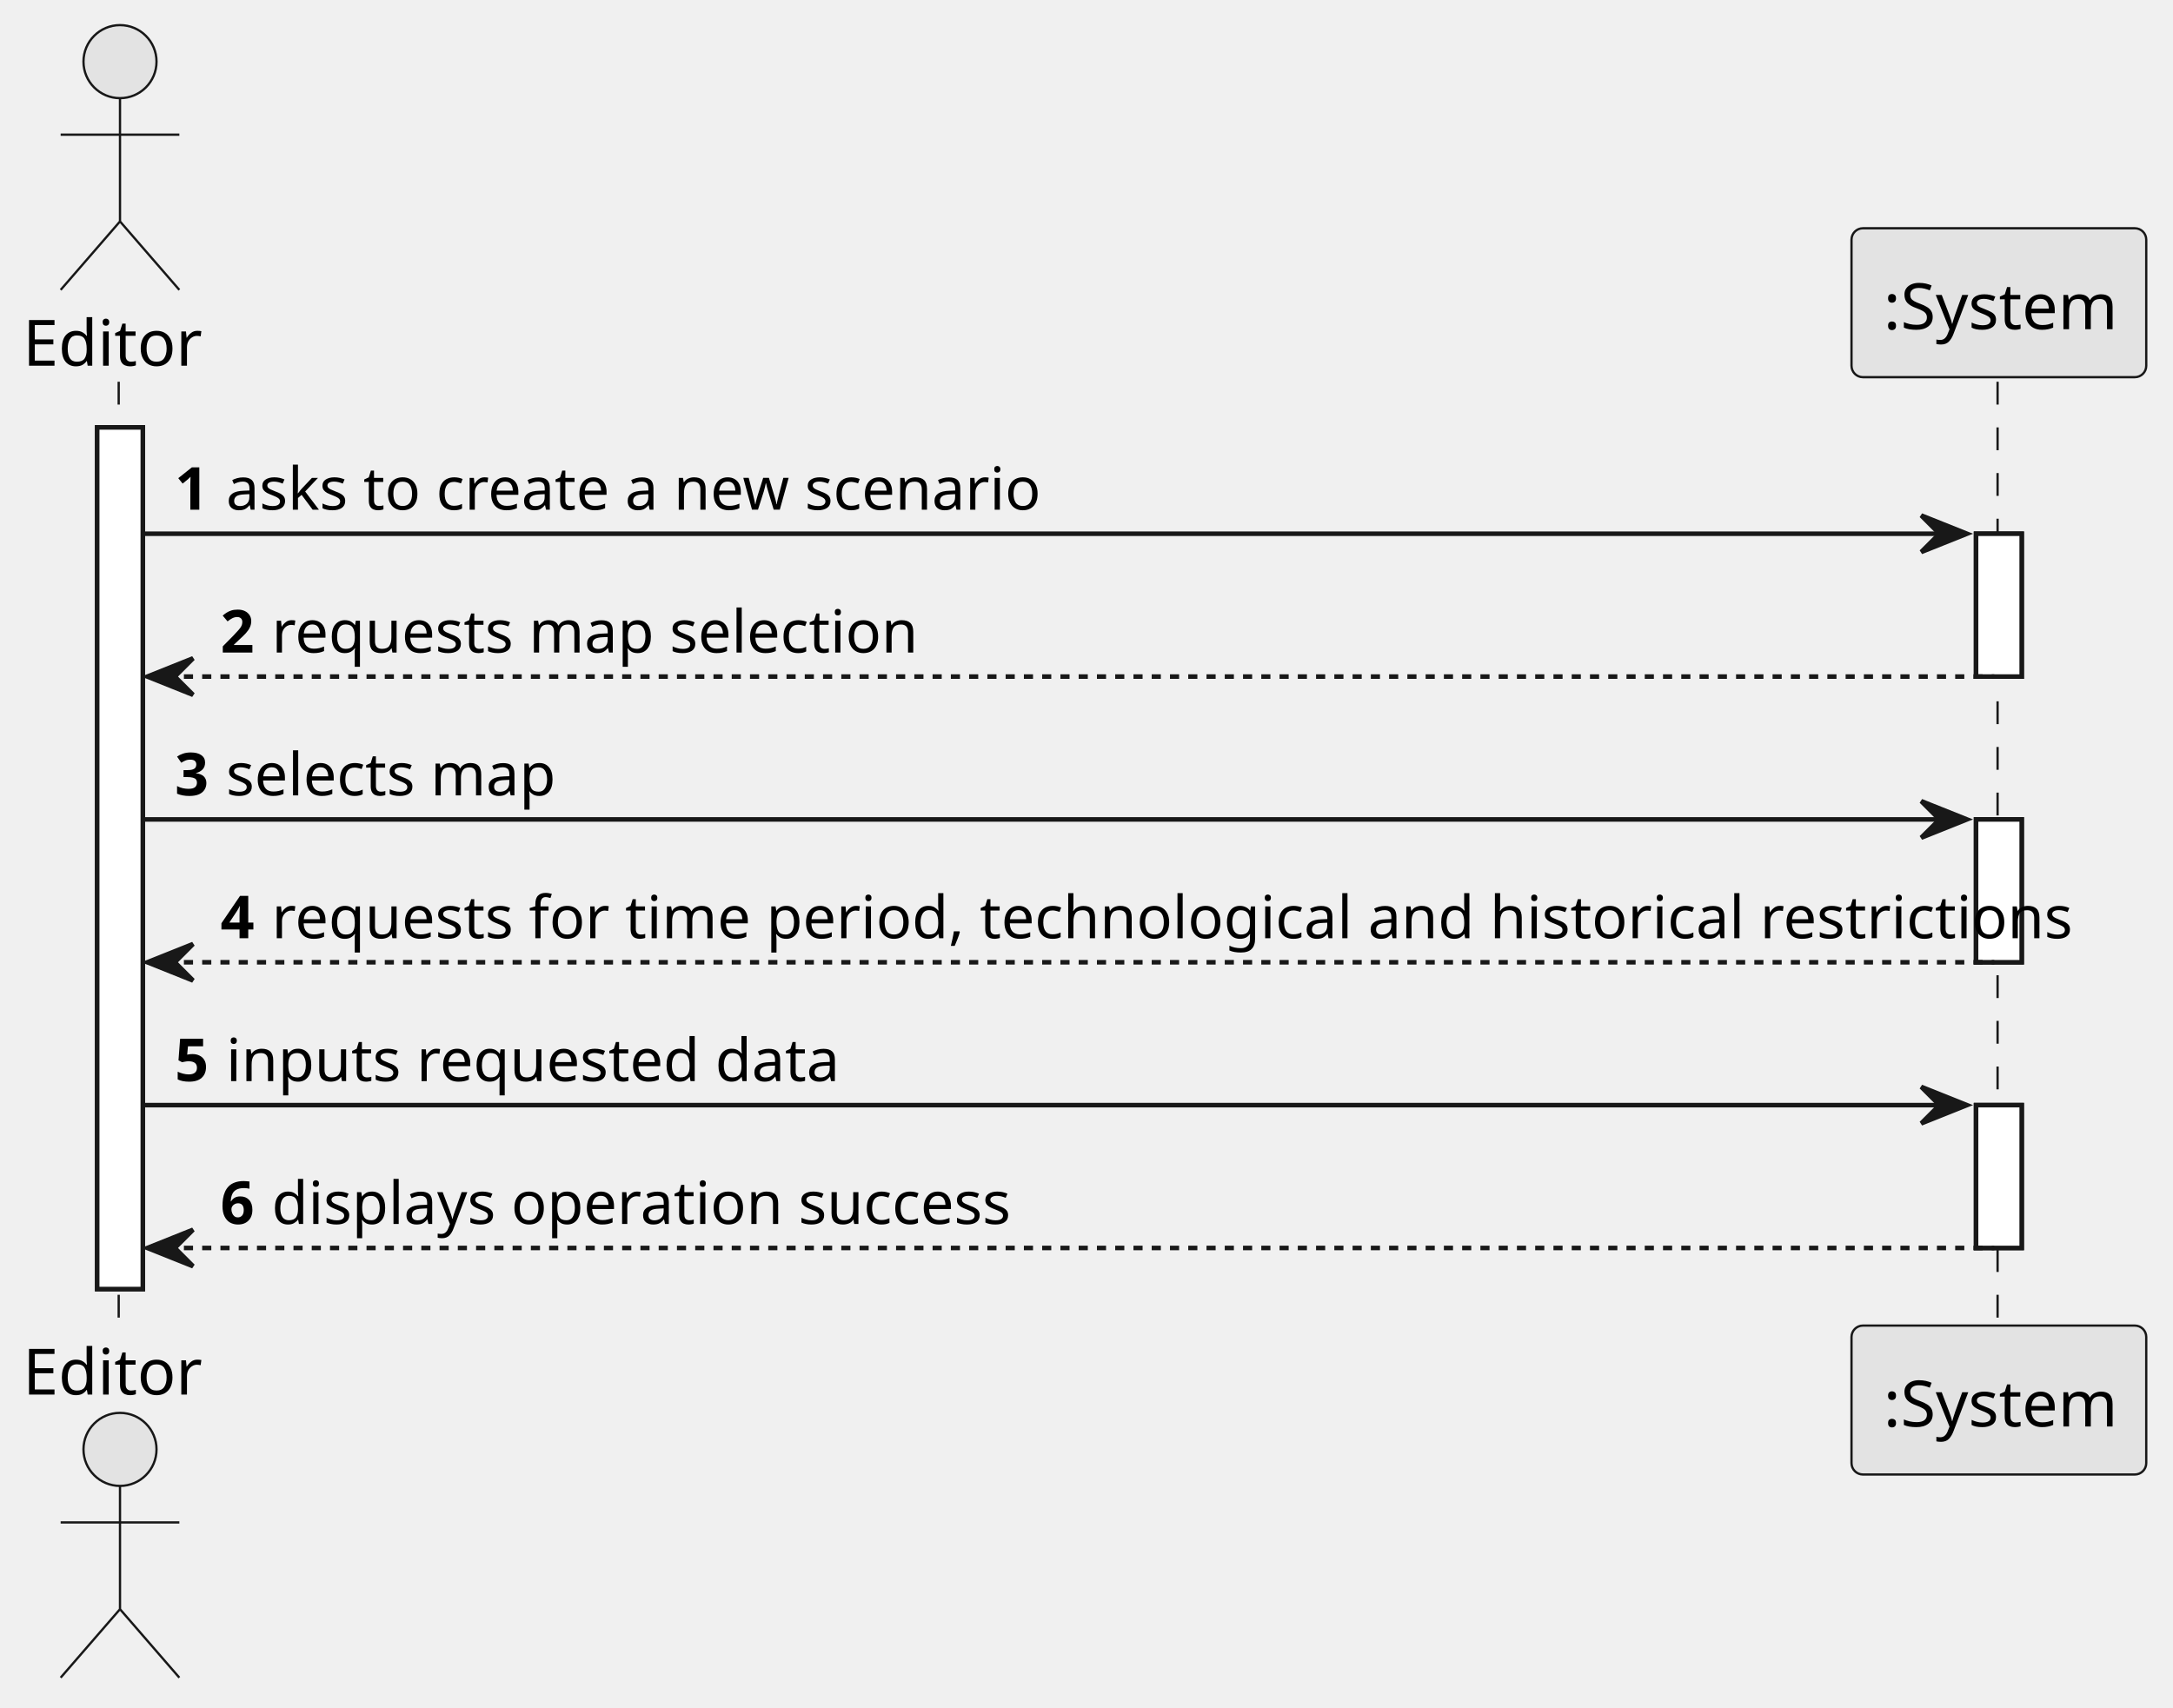
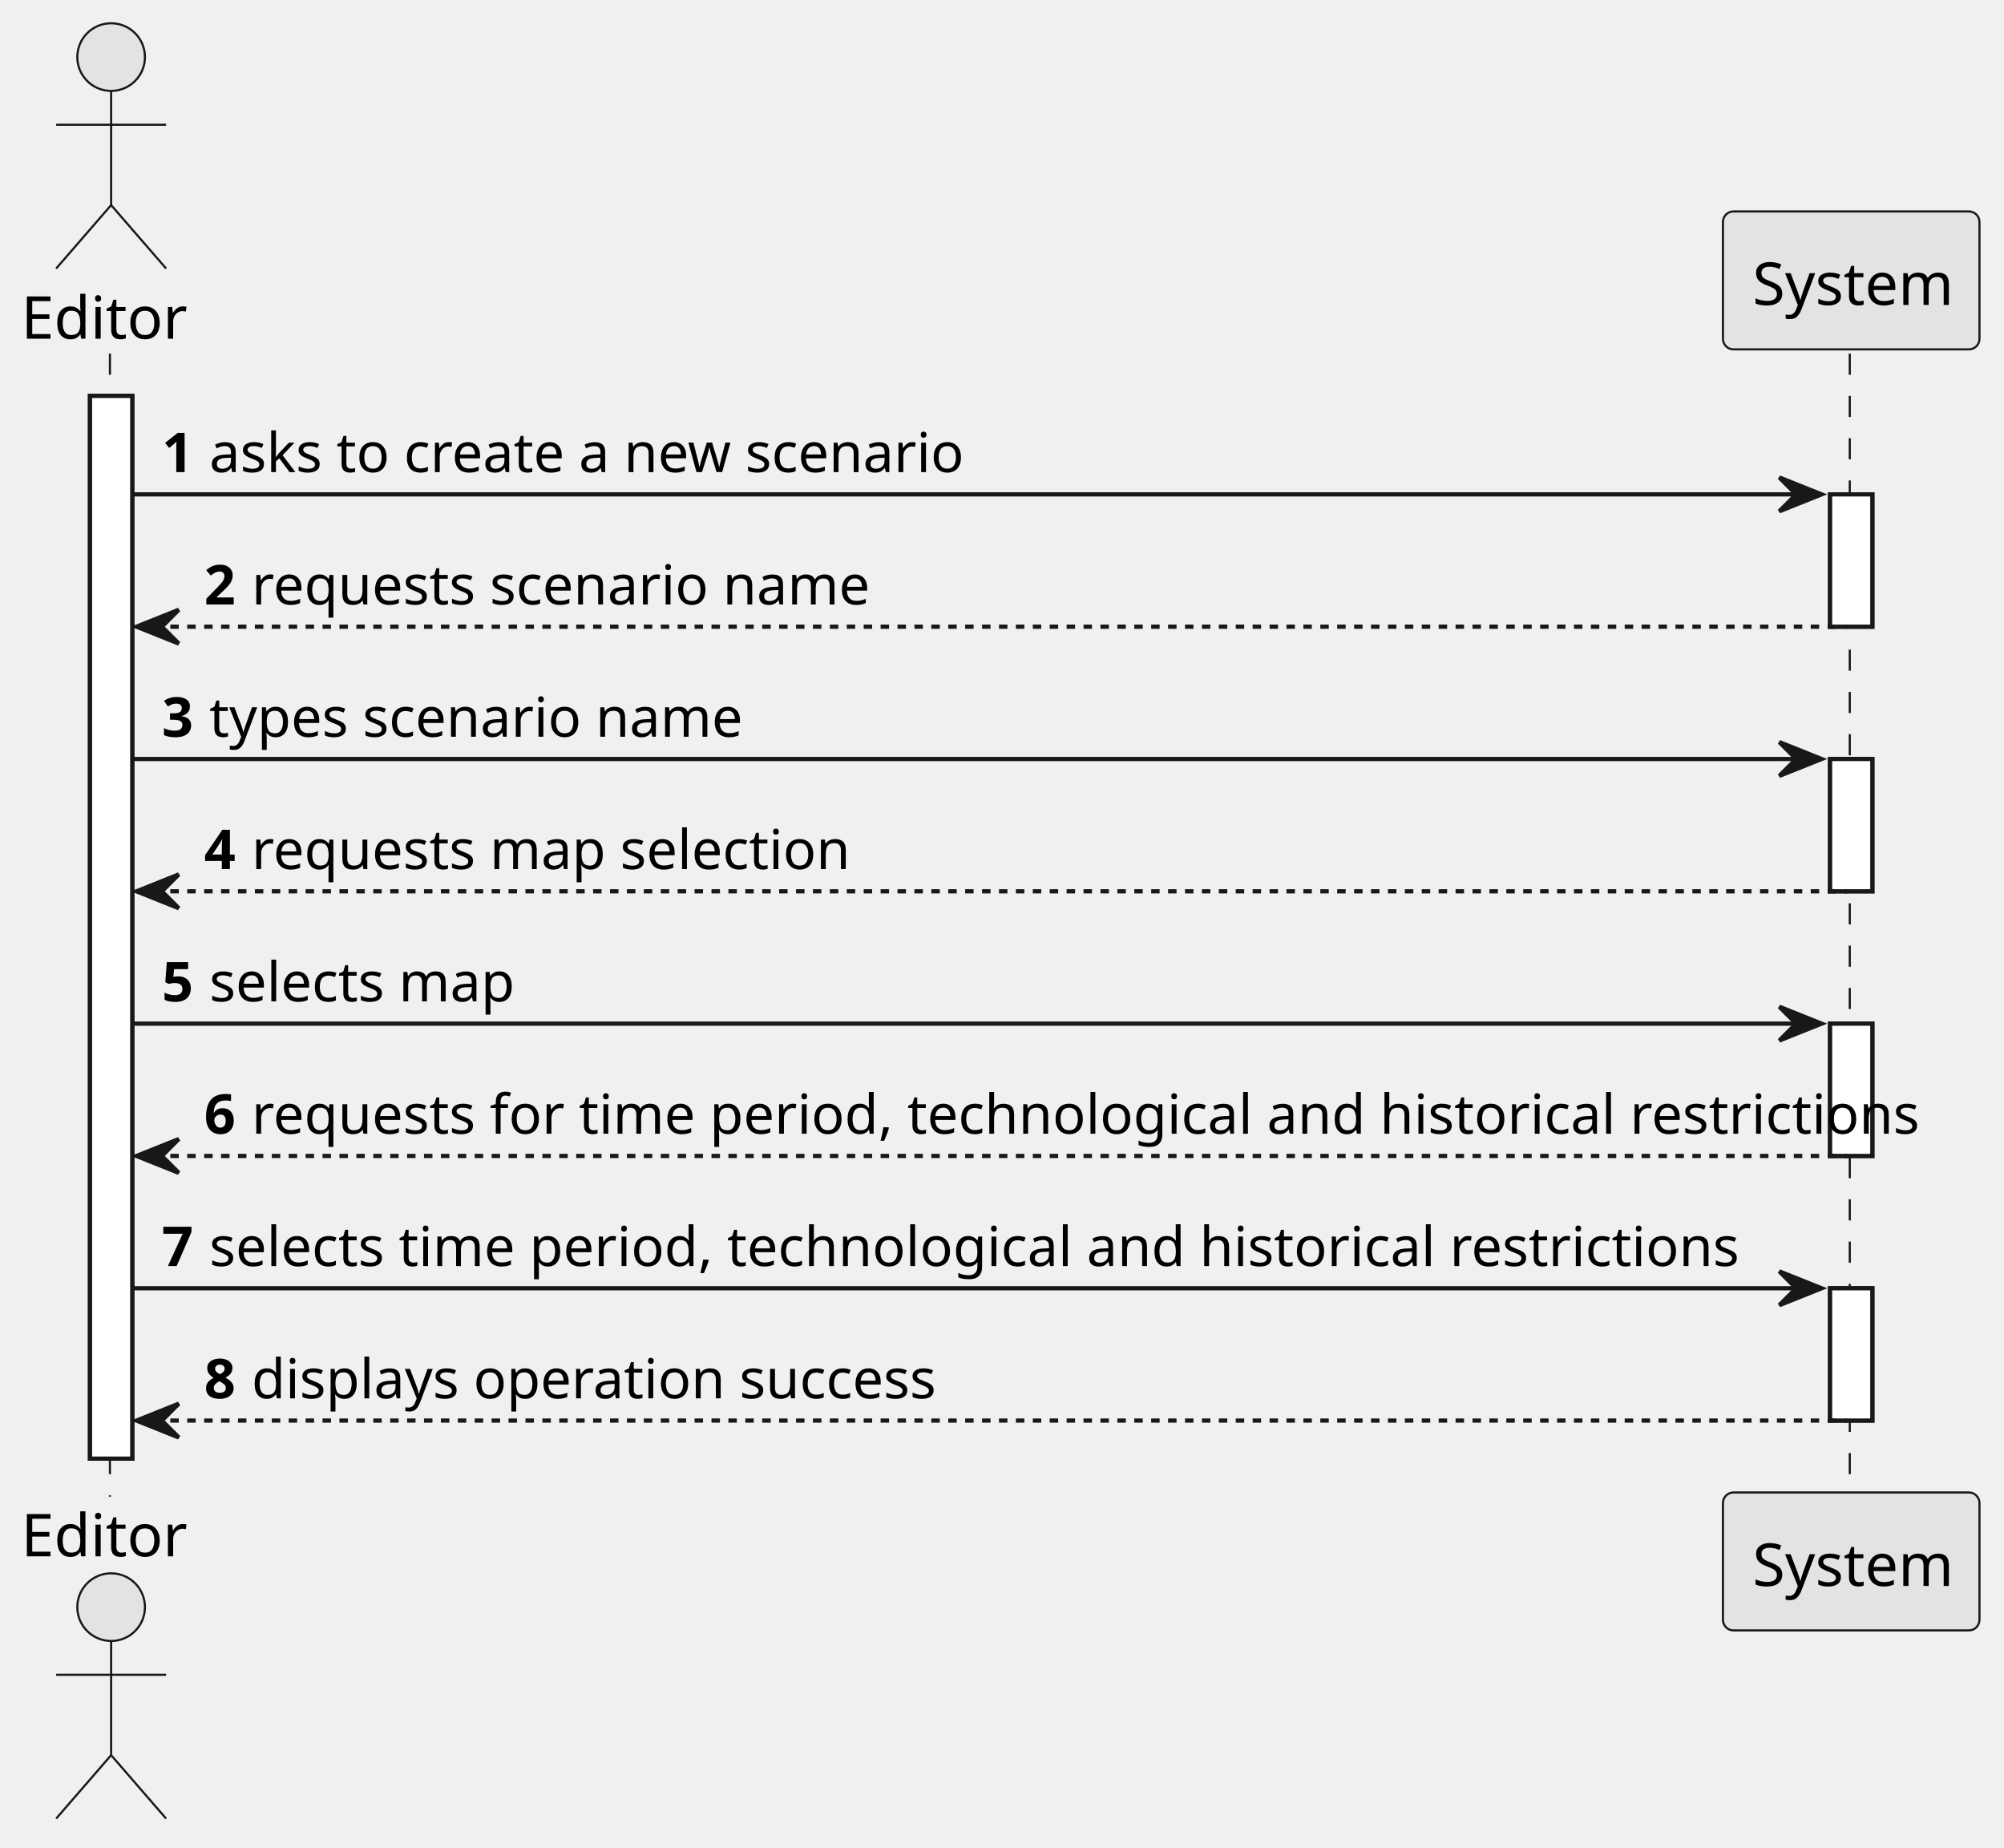
- <svg xmlns="http://www.w3.org/2000/svg" contentStyleType="text/css" height="374px" preserveAspectRatio="none" style="width:476px;height:374px;background:#FFFFFF;" version="1.1" viewBox="0 0 476 374" width="476px" zoomAndPan="magnify">
+ <svg xmlns="http://www.w3.org/2000/svg" contentStyleType="text/css" height="437px" preserveAspectRatio="none" style="width:474px;height:437px;background:#FFFFFF;" version="1.1" viewBox="0 0 474 437" width="474px" zoomAndPan="magnify">
  <defs />
  <g>
-     <rect fill="#FFFFFF" height="188.746" style="stroke:#181818;stroke-width:1.0;" width="10" x="21.286" y="93.621" />
+     <rect fill="#FFFFFF" height="251.328" style="stroke:#181818;stroke-width:1.0;" width="10" x="21.286" y="93.621" />
    <rect fill="#FFFFFF" height="31.291" style="stroke:#181818;stroke-width:1.0;" width="10" x="432.858" y="116.912" />
    <rect fill="#FFFFFF" height="31.291" style="stroke:#181818;stroke-width:1.0;" width="10" x="432.858" y="179.494" />
    <rect fill="#FFFFFF" height="31.291" style="stroke:#181818;stroke-width:1.0;" width="10" x="432.858" y="242.076" />
-     <line style="stroke:#181818;stroke-width:0.5;stroke-dasharray:5.0,5.0;" x1="26" x2="26" y1="83.621" y2="291.367" />
-     <line style="stroke:#181818;stroke-width:0.5;stroke-dasharray:5.0,5.0;" x1="437.576" x2="437.576" y1="83.621" y2="291.367" />
+     <rect fill="#FFFFFF" height="31.291" style="stroke:#181818;stroke-width:1.0;" width="10" x="432.858" y="304.658" />
+     <line style="stroke:#181818;stroke-width:0.5;stroke-dasharray:5.0,5.0;" x1="26" x2="26" y1="83.621" y2="353.949" />
+     <line style="stroke:#181818;stroke-width:0.5;stroke-dasharray:5.0,5.0;" x1="437.521" x2="437.521" y1="83.621" y2="353.949" />
    <text fill="#000000" font-family="sans-serif" font-size="14" lengthAdjust="spacing" textLength="36.572" x="5" y="80.107">Editor</text>
    <ellipse cx="26.286" cy="13.5" fill="#E3E3E3" rx="8" ry="8" style="stroke:#181818;stroke-width:0.5;" />
    <path d="M26.286,21.5 L26.286,48.5 M13.286,29.5 L39.286,29.5 M26.286,48.5 L13.286,63.5 M26.286,48.5 L39.286,63.5 " fill="none" style="stroke:#181818;stroke-width:0.5;" />
-     <text fill="#000000" font-family="sans-serif" font-size="14" lengthAdjust="spacing" textLength="36.572" x="5" y="305.475">Editor</text>
-     <ellipse cx="26.286" cy="317.488" fill="#E3E3E3" rx="8" ry="8" style="stroke:#181818;stroke-width:0.5;" />
-     <path d="M26.286,325.488 L26.286,352.488 M13.286,333.488 L39.286,333.488 M26.286,352.488 L13.286,367.488 M26.286,352.488 L39.286,367.488 " fill="none" style="stroke:#181818;stroke-width:0.5;" />
-     <rect fill="#E3E3E3" height="32.621" rx="2.5" ry="2.5" style="stroke:#181818;stroke-width:0.5;" width="64.565" x="405.576" y="50" />
-     <text fill="#000000" font-family="sans-serif" font-size="14" lengthAdjust="spacing" textLength="50.565" x="412.576" y="72.107">:System</text>
-     <rect fill="#E3E3E3" height="32.621" rx="2.5" ry="2.5" style="stroke:#181818;stroke-width:0.5;" width="64.565" x="405.576" y="290.367" />
-     <text fill="#000000" font-family="sans-serif" font-size="14" lengthAdjust="spacing" textLength="50.565" x="412.576" y="312.475">:System</text>
-     <rect fill="#FFFFFF" height="188.746" style="stroke:#181818;stroke-width:1.0;" width="10" x="21.286" y="93.621" />
+     <text fill="#000000" font-family="sans-serif" font-size="14" lengthAdjust="spacing" textLength="36.572" x="5" y="368.057">Editor</text>
+     <ellipse cx="26.286" cy="380.07" fill="#E3E3E3" rx="8" ry="8" style="stroke:#181818;stroke-width:0.5;" />
+     <path d="M26.286,388.07 L26.286,415.07 M13.286,396.07 L39.286,396.07 M26.286,415.07 L13.286,430.07 M26.286,415.07 L39.286,430.07 " fill="none" style="stroke:#181818;stroke-width:0.5;" />
+     <rect fill="#E3E3E3" height="32.621" rx="2.5" ry="2.5" style="stroke:#181818;stroke-width:0.5;" width="60.676" x="407.521" y="50" />
+     <text fill="#000000" font-family="sans-serif" font-size="14" lengthAdjust="spacing" textLength="46.676" x="414.521" y="72.107">System</text>
+     <rect fill="#E3E3E3" height="32.621" rx="2.5" ry="2.5" style="stroke:#181818;stroke-width:0.5;" width="60.676" x="407.521" y="352.949" />
+     <text fill="#000000" font-family="sans-serif" font-size="14" lengthAdjust="spacing" textLength="46.676" x="414.521" y="375.057">System</text>
+     <rect fill="#FFFFFF" height="251.328" style="stroke:#181818;stroke-width:1.0;" width="10" x="21.286" y="93.621" />
    <rect fill="#FFFFFF" height="31.291" style="stroke:#181818;stroke-width:1.0;" width="10" x="432.858" y="116.912" />
    <rect fill="#FFFFFF" height="31.291" style="stroke:#181818;stroke-width:1.0;" width="10" x="432.858" y="179.494" />
    <rect fill="#FFFFFF" height="31.291" style="stroke:#181818;stroke-width:1.0;" width="10" x="432.858" y="242.076" />
+     <rect fill="#FFFFFF" height="31.291" style="stroke:#181818;stroke-width:1.0;" width="10" x="432.858" y="304.658" />
    <polygon fill="#181818" points="420.858,112.912,430.858,116.912,420.858,120.912,424.858,116.912" style="stroke:#181818;stroke-width:1.0;" />
    <line style="stroke:#181818;stroke-width:1.0;" x1="31.286" x2="426.858" y1="116.912" y2="116.912" />
    <text fill="#000000" font-family="sans-serif" font-size="13" font-weight="bold" lengthAdjust="spacing" textLength="7.23" x="38.286" y="111.649">1</text>
    <text fill="#000000" font-family="sans-serif" font-size="13" lengthAdjust="spacing" textLength="171.977" x="49.516" y="111.649">asks to create a new scenario</text>
    <polygon fill="#181818" points="42.286,144.203,32.286,148.203,42.286,152.203,38.286,148.203" style="stroke:#181818;stroke-width:1.0;" />
    <line style="stroke:#181818;stroke-width:1.0;stroke-dasharray:2.0,2.0;" x1="36.286" x2="436.858" y1="148.203" y2="148.203" />
    <text fill="#000000" font-family="sans-serif" font-size="13" font-weight="bold" lengthAdjust="spacing" textLength="7.23" x="48.286" y="142.94">2</text>
-     <text fill="#000000" font-family="sans-serif" font-size="13" lengthAdjust="spacing" textLength="133.682" x="59.516" y="142.94">requests map selection</text>
+     <text fill="#000000" font-family="sans-serif" font-size="13" lengthAdjust="spacing" textLength="138.741" x="59.516" y="142.94">requests scenario name</text>
    <polygon fill="#181818" points="420.858,175.494,430.858,179.494,420.858,183.494,424.858,179.494" style="stroke:#181818;stroke-width:1.0;" />
    <line style="stroke:#181818;stroke-width:1.0;" x1="31.286" x2="426.858" y1="179.494" y2="179.494" />
    <text fill="#000000" font-family="sans-serif" font-size="13" font-weight="bold" lengthAdjust="spacing" textLength="7.23" x="38.286" y="174.231">3</text>
-     <text fill="#000000" font-family="sans-serif" font-size="13" lengthAdjust="spacing" textLength="69.361" x="49.516" y="174.231">selects map</text>
+     <text fill="#000000" font-family="sans-serif" font-size="13" lengthAdjust="spacing" textLength="119.952" x="49.516" y="174.231">types scenario name</text>
    <polygon fill="#181818" points="42.286,206.785,32.286,210.785,42.286,214.785,38.286,210.785" style="stroke:#181818;stroke-width:1.0;" />
    <line style="stroke:#181818;stroke-width:1.0;stroke-dasharray:2.0,2.0;" x1="36.286" x2="436.858" y1="210.785" y2="210.785" />
    <text fill="#000000" font-family="sans-serif" font-size="13" font-weight="bold" lengthAdjust="spacing" textLength="7.23" x="48.286" y="205.523">4</text>
-     <text fill="#000000" font-family="sans-serif" font-size="13" lengthAdjust="spacing" textLength="366.342" x="59.516" y="205.523">requests for time period, technological and historical restrictions</text>
+     <text fill="#000000" font-family="sans-serif" font-size="13" lengthAdjust="spacing" textLength="133.682" x="59.516" y="205.523">requests map selection</text>
    <polygon fill="#181818" points="420.858,238.076,430.858,242.076,420.858,246.076,424.858,242.076" style="stroke:#181818;stroke-width:1.0;" />
    <line style="stroke:#181818;stroke-width:1.0;" x1="31.286" x2="426.858" y1="242.076" y2="242.076" />
    <text fill="#000000" font-family="sans-serif" font-size="13" font-weight="bold" lengthAdjust="spacing" textLength="7.23" x="38.286" y="236.814">5</text>
-     <text fill="#000000" font-family="sans-serif" font-size="13" lengthAdjust="spacing" textLength="125.036" x="49.516" y="236.814">inputs requested data</text>
+     <text fill="#000000" font-family="sans-serif" font-size="13" lengthAdjust="spacing" textLength="69.361" x="49.516" y="236.814">selects map</text>
    <polygon fill="#181818" points="42.286,269.367,32.286,273.367,42.286,277.367,38.286,273.367" style="stroke:#181818;stroke-width:1.0;" />
    <line style="stroke:#181818;stroke-width:1.0;stroke-dasharray:2.0,2.0;" x1="36.286" x2="436.858" y1="273.367" y2="273.367" />
    <text fill="#000000" font-family="sans-serif" font-size="13" font-weight="bold" lengthAdjust="spacing" textLength="7.23" x="48.286" y="268.104">6</text>
-     <text fill="#000000" font-family="sans-serif" font-size="13" lengthAdjust="spacing" textLength="155.359" x="59.516" y="268.104">displays operation success</text>
+     <text fill="#000000" font-family="sans-serif" font-size="13" lengthAdjust="spacing" textLength="366.342" x="59.516" y="268.104">requests for time period, technological and historical restrictions</text>
+     <polygon fill="#181818" points="420.858,300.658,430.858,304.658,420.858,308.658,424.858,304.658" style="stroke:#181818;stroke-width:1.0;" />
+     <line style="stroke:#181818;stroke-width:1.0;" x1="31.286" x2="426.858" y1="304.658" y2="304.658" />
+     <text fill="#000000" font-family="sans-serif" font-size="13" font-weight="bold" lengthAdjust="spacing" textLength="7.23" x="38.286" y="299.396">7</text>
+     <text fill="#000000" font-family="sans-serif" font-size="13" lengthAdjust="spacing" textLength="338.159" x="49.516" y="299.396">selects time period, technological and historical restrictions</text>
+     <polygon fill="#181818" points="42.286,331.949,32.286,335.949,42.286,339.949,38.286,335.949" style="stroke:#181818;stroke-width:1.0;" />
+     <line style="stroke:#181818;stroke-width:1.0;stroke-dasharray:2.0,2.0;" x1="36.286" x2="436.858" y1="335.949" y2="335.949" />
+     <text fill="#000000" font-family="sans-serif" font-size="13" font-weight="bold" lengthAdjust="spacing" textLength="7.23" x="48.286" y="330.687">8</text>
+     <text fill="#000000" font-family="sans-serif" font-size="13" lengthAdjust="spacing" textLength="155.359" x="59.516" y="330.687">displays operation success</text>
  </g>
</svg>
